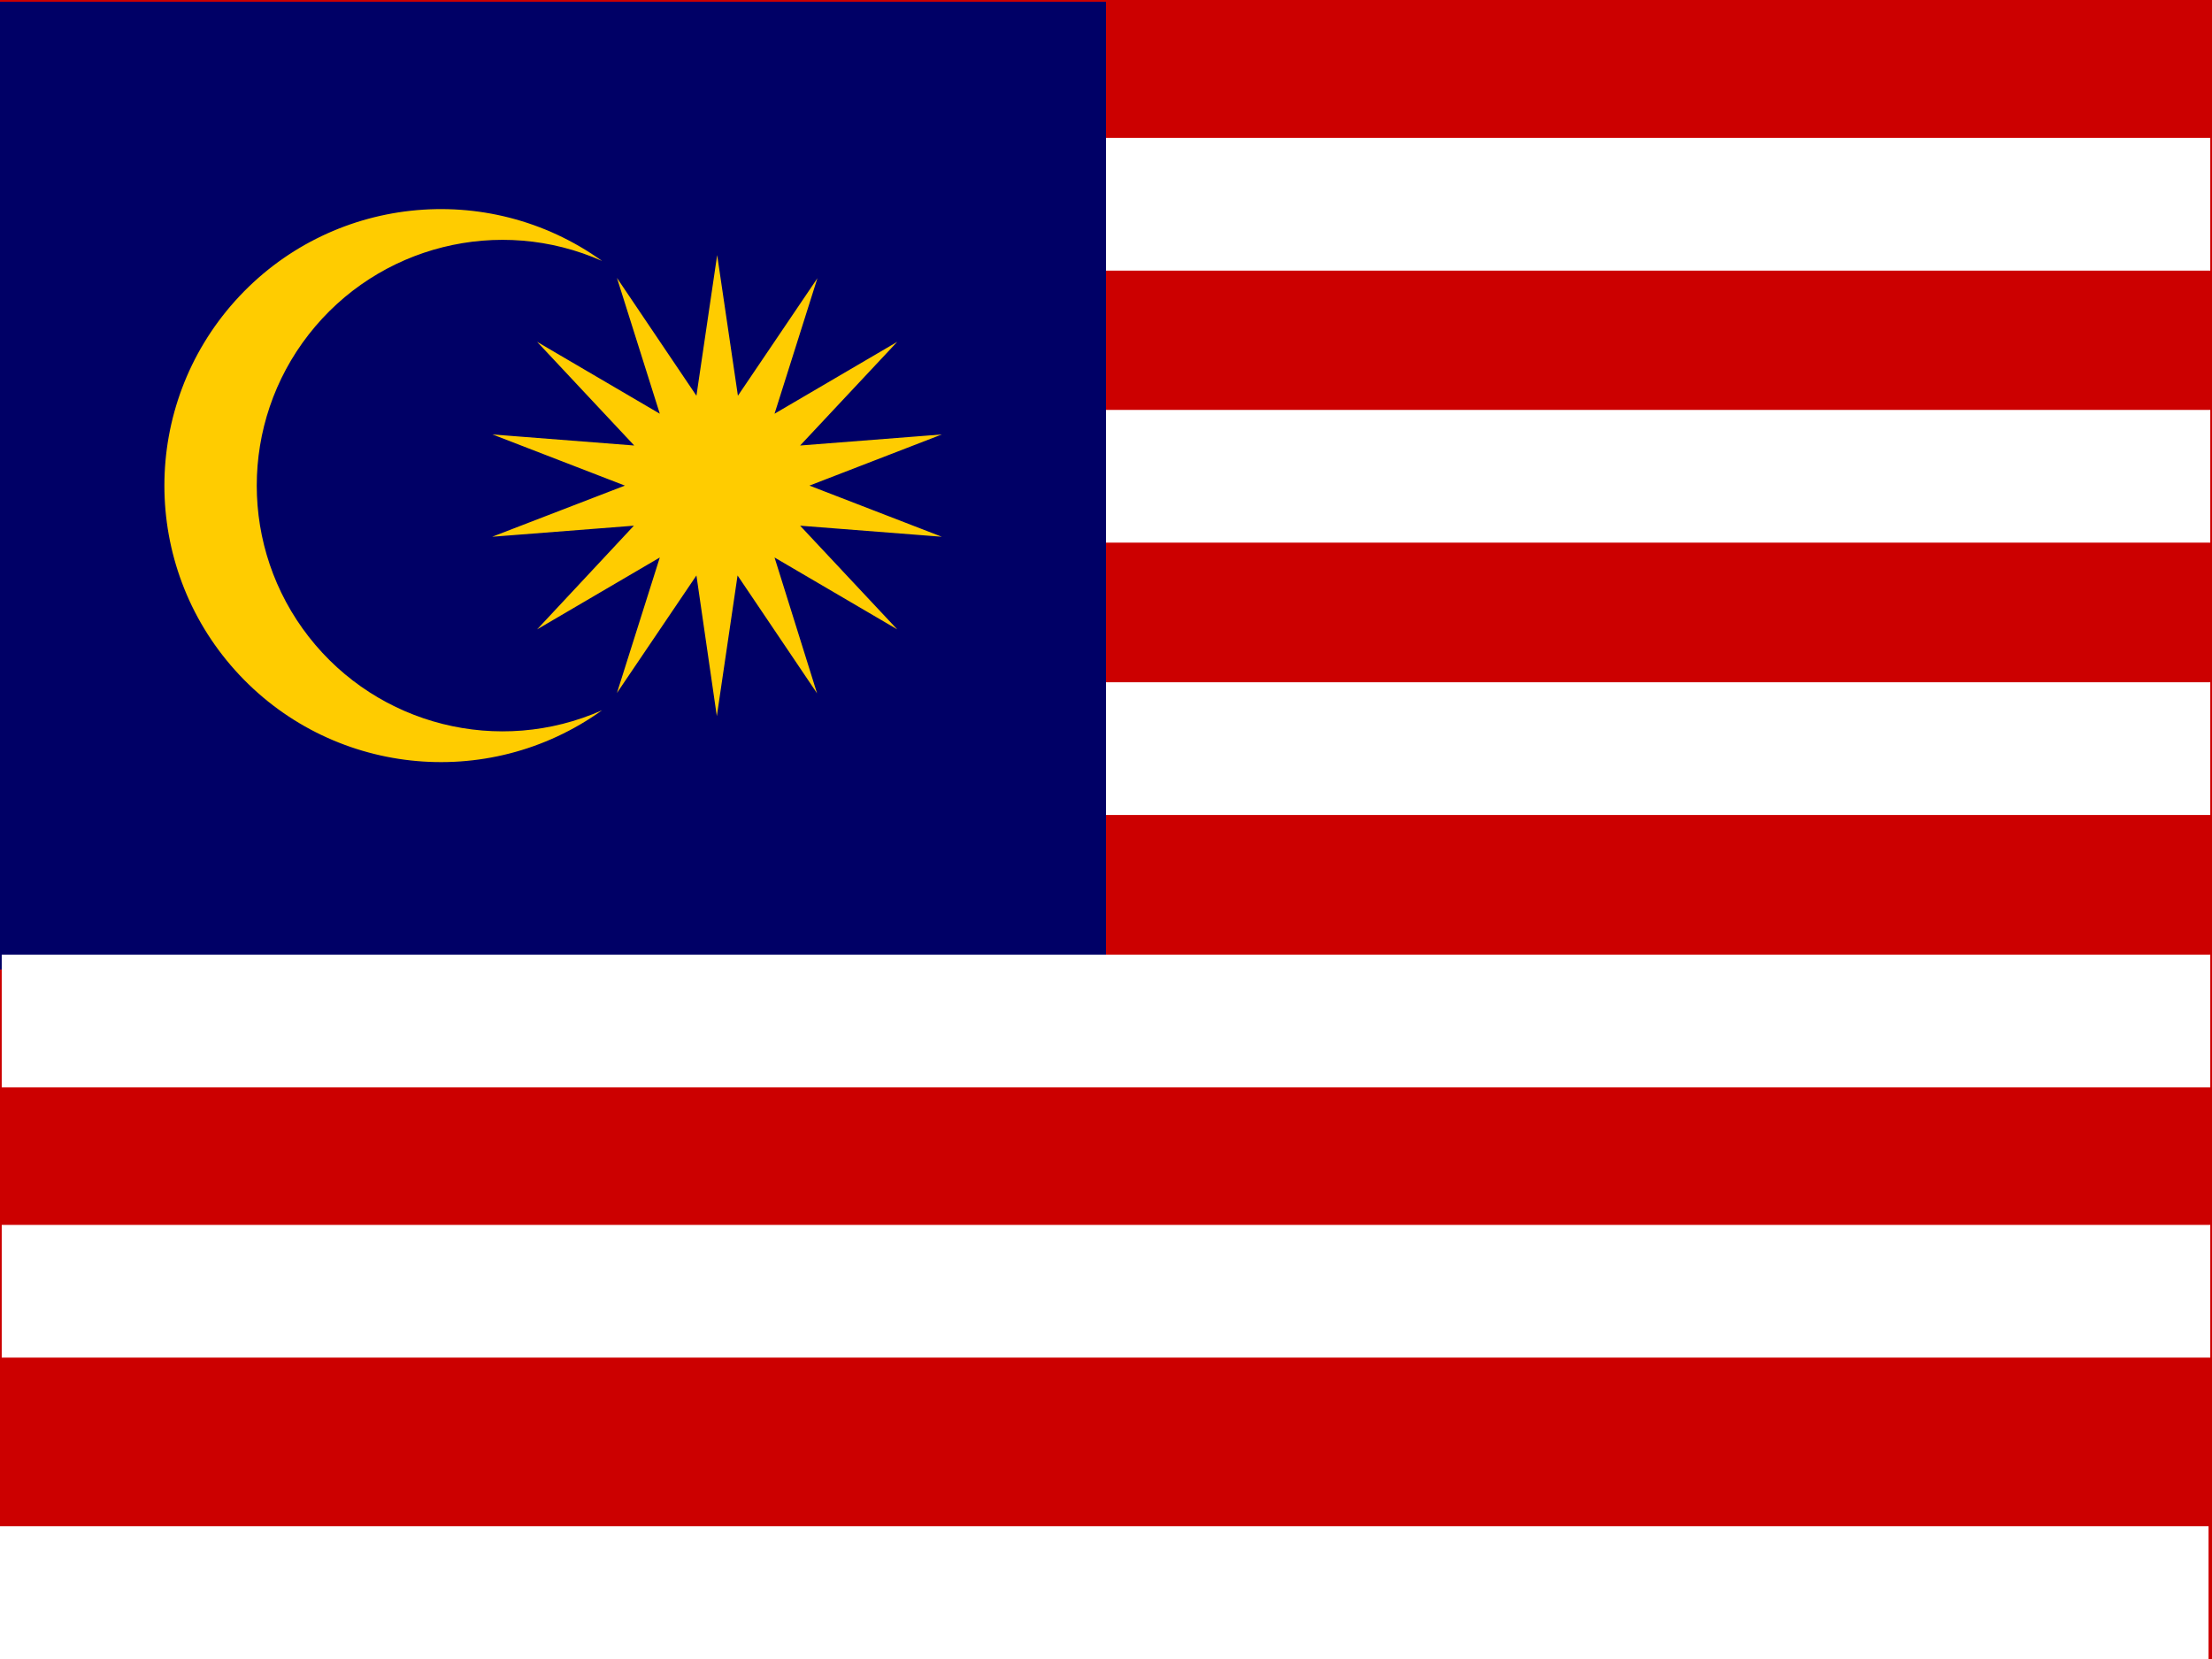
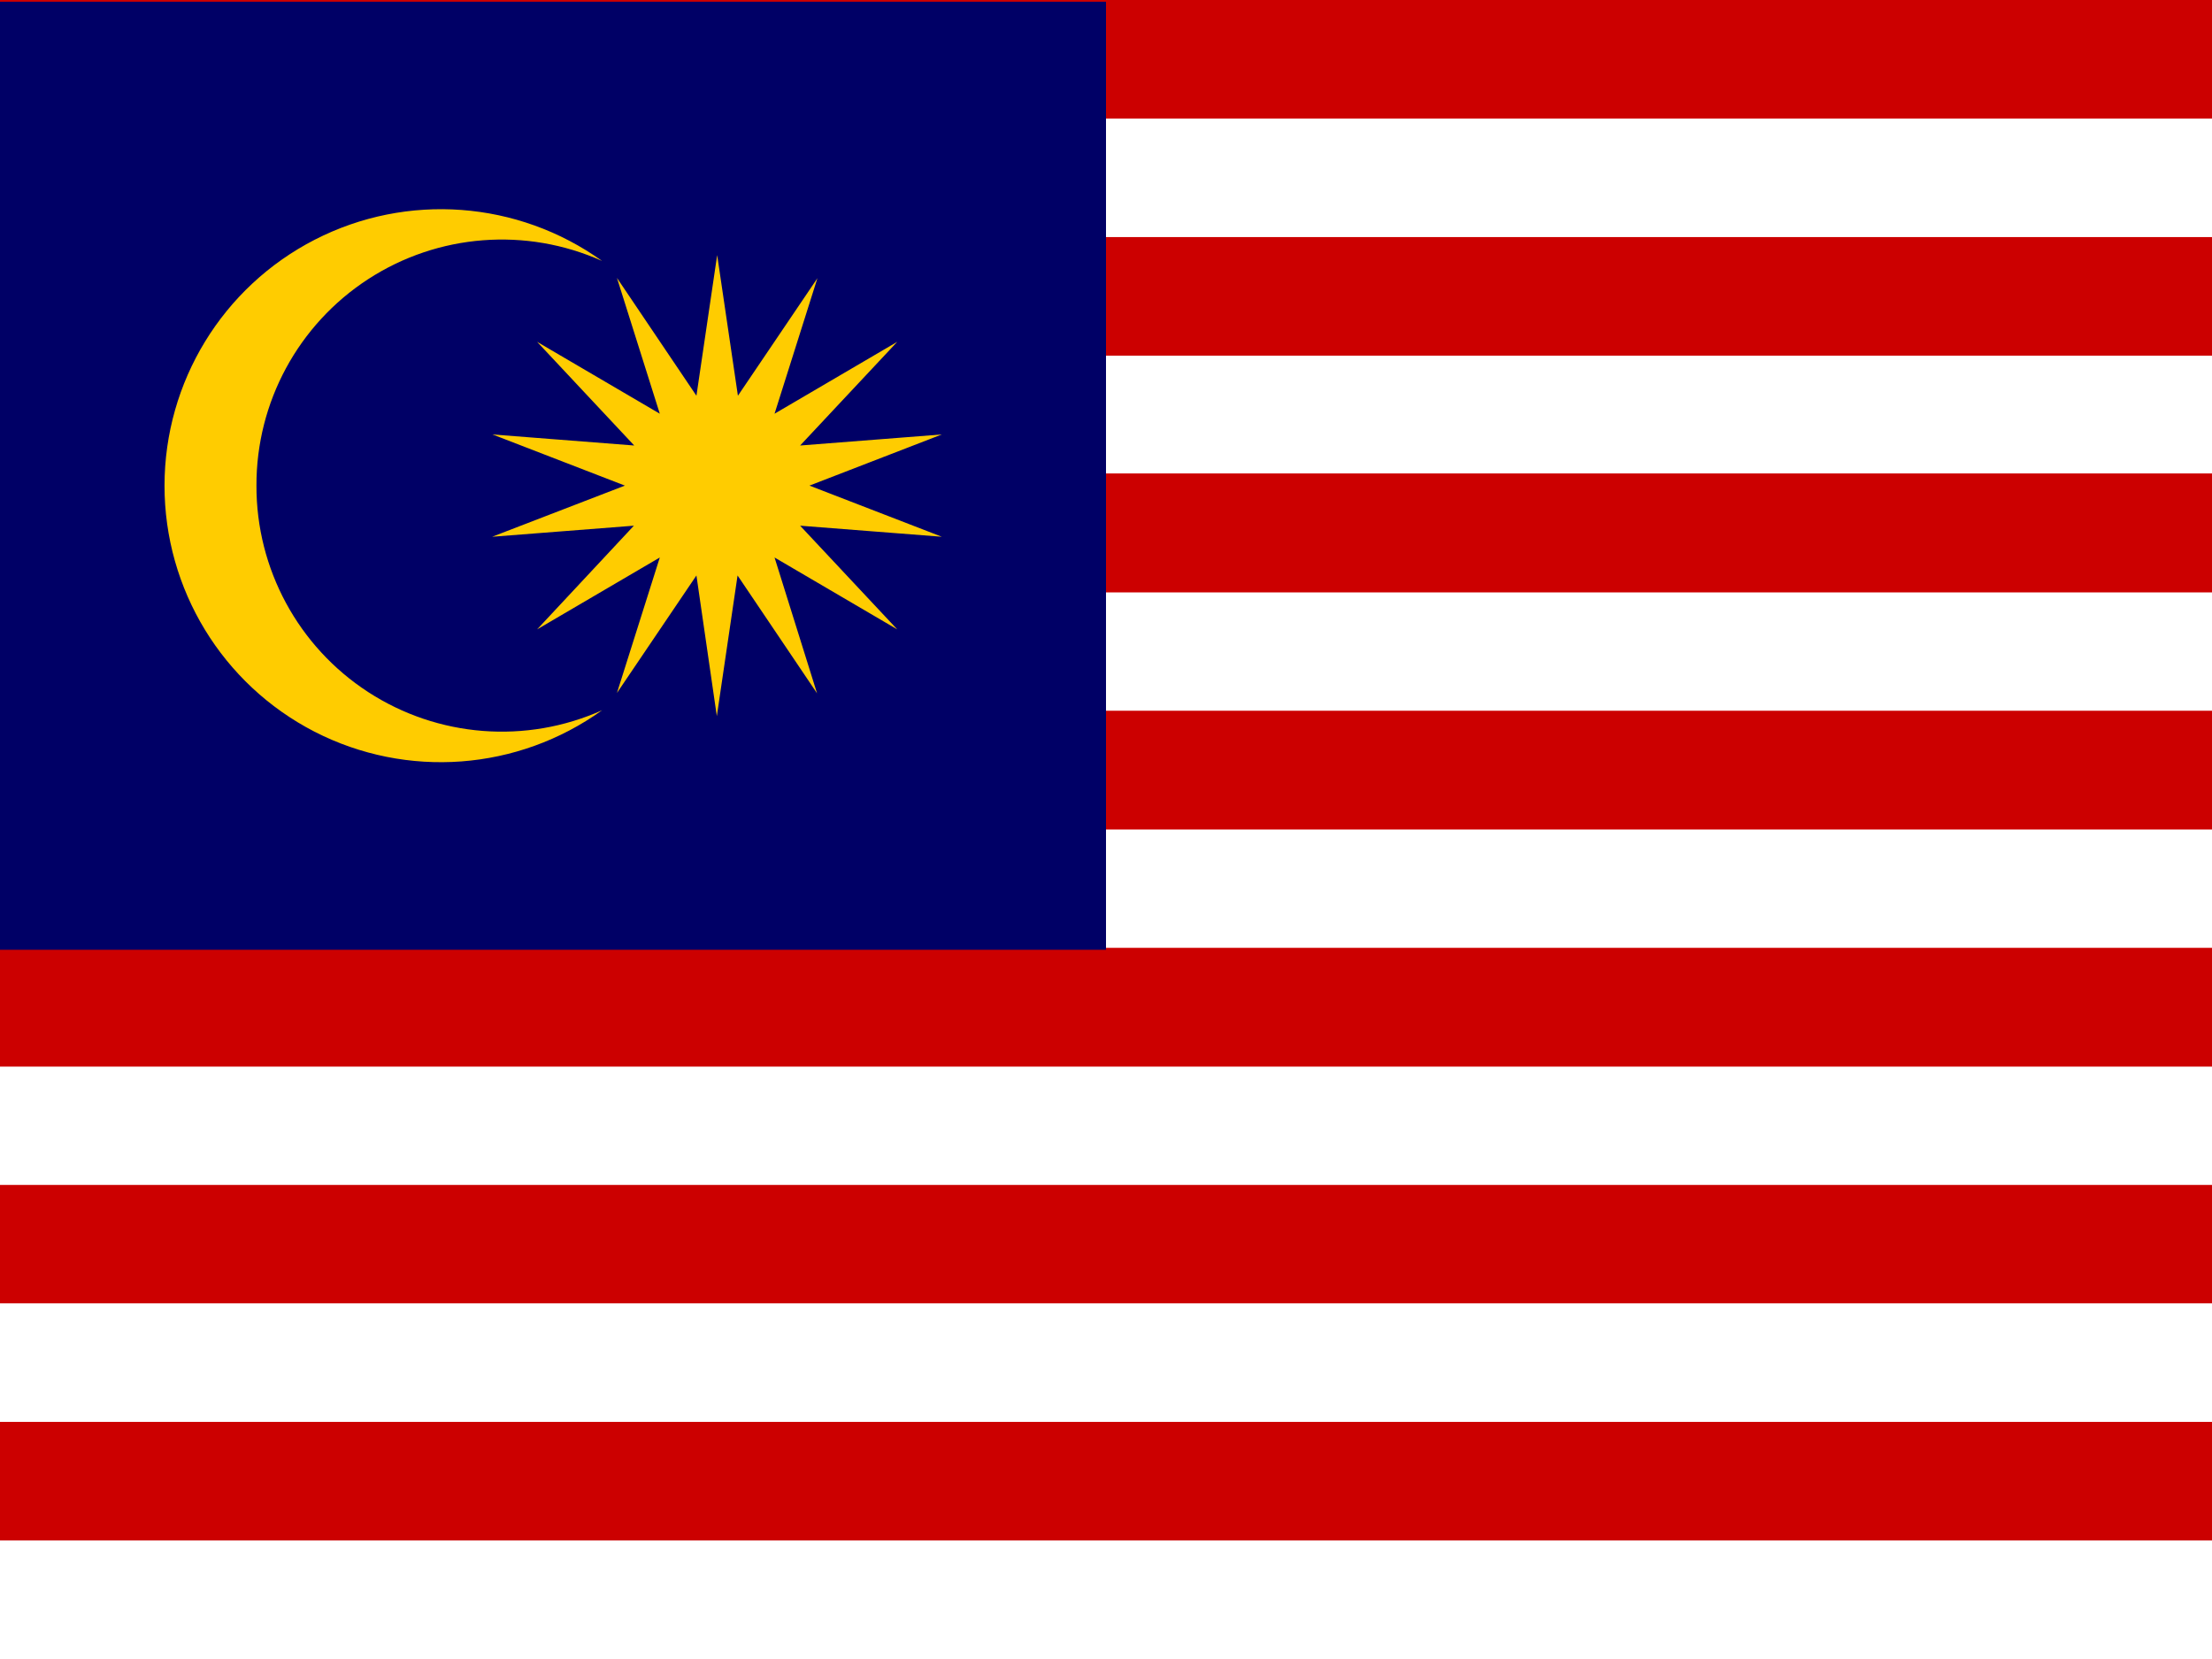
<svg xmlns="http://www.w3.org/2000/svg" id="flag-icons-my" viewBox="0 0 640 480">
-   <path fill="#c00" d="M0 0h640v480H0z" />
-   <path fill="#fff" d="M.5 39.9h639v38.4H.5zM.5 118.6h639V157H.5zM.5 197.4h639v38.4H.5z" />
-   <path fill="#006" d="M0 .5h320v280H0Z" />
-   <path fill="#fc0" d="m207.5 73.8 6 40.7 23-34-12.4 39.2 35.5-20.8-28.1 30 41-3.2-38.3 14.8 38.3 14.8-41-3.2 28.1 30-35.5-20.8 12.3 39.3-23-34.1-6 40.7-5.9-40.7-23 34 12.4-39.2-35.5 20.8 28-30-41 3.2 38.4-14.8-38.3-14.8 41 3.2-28.1-30 35.5 20.8-12.4-39.3 23 34.1zm-33.3 1.7a71.1 71.1 0 1 0 0 130 80 80 0 1 1 0-130z" />
-   <path fill="#fff" d="M.5 276.2h639v38.4H.5zM.5 354.4h639v38.4H.5zM0 441.6h639V480H0z" />
+   <g clip-path="url(#my-a)">
+     <path fill="#C00" d="M0 0h640v480H0z" />
+     <path fill="#C00" d="M0 0h640v34.3H0z" />
+     <path fill="#fff" d="M0 34.3h640v34.3H0z" />
+     <path fill="#C00" d="M0 68.6h640v34.3H0z" />
+     <path fill="#fff" d="M0 102.9h640V137H0z" />
+     <path fill="#C00" d="M0 137.1h640v34.3H0z" />
+     <path fill="#fff" d="M0 171.4h640v34.3H0z" />
+     <path fill="#C00" d="M0 205.7h640V240H0z" />
+     <path fill="#fff" d="M0 240h640v34.3H0z" />
+     <path fill="#C00" d="M0 274.3h640v34.3H0z" />
+     <path fill="#fff" d="M0 308.6h640v34.3H0z" />
+     <path fill="#C00" d="M0 342.9h640V377H0z" />
+     <path fill="#fff" d="M0 377.1h640v34.3H0z" />
+     <path fill="#C00" d="M0 411.4h640v34.3H0z" />
+     <path fill="#fff" d="M0 445.7h640V480H0z" />
+     <path fill="#006" d="M0 .5h320v274.3H0z" />
+     <path fill="#FC0" d="m207.5 73.8 6 40.7 23-34-12.4 39.2 35.5-20.8-28.1 30 41-3.2-38.3 14.8 38.3 14.8-41-3.2 28.1 30-35.5-20.8 12.3 39.3-23-34.1-6 40.7-5.9-40.7-23 34 12.4-39.2-35.5 20.8 28-30-41 3.2 38.4-14.8-38.3-14.8 41 3.2-28.1-30 35.5 20.8-12.4-39.3 23 34.1zm-33.3 1.7a71 71 0 0 0-100 65 71 71 0 0 0 100 65 80 80 0 0 1-83.2 6.2 80 80 0 0 1-43.4-71.2 80 80 0 0 1 126.6-65" />
+   </g>
+   <defs>
+     <clipPath id="my-a">
+       <path fill="#fff" d="M0 0h640v480H0z" />
+     </clipPath>
+   </defs>
</svg>
